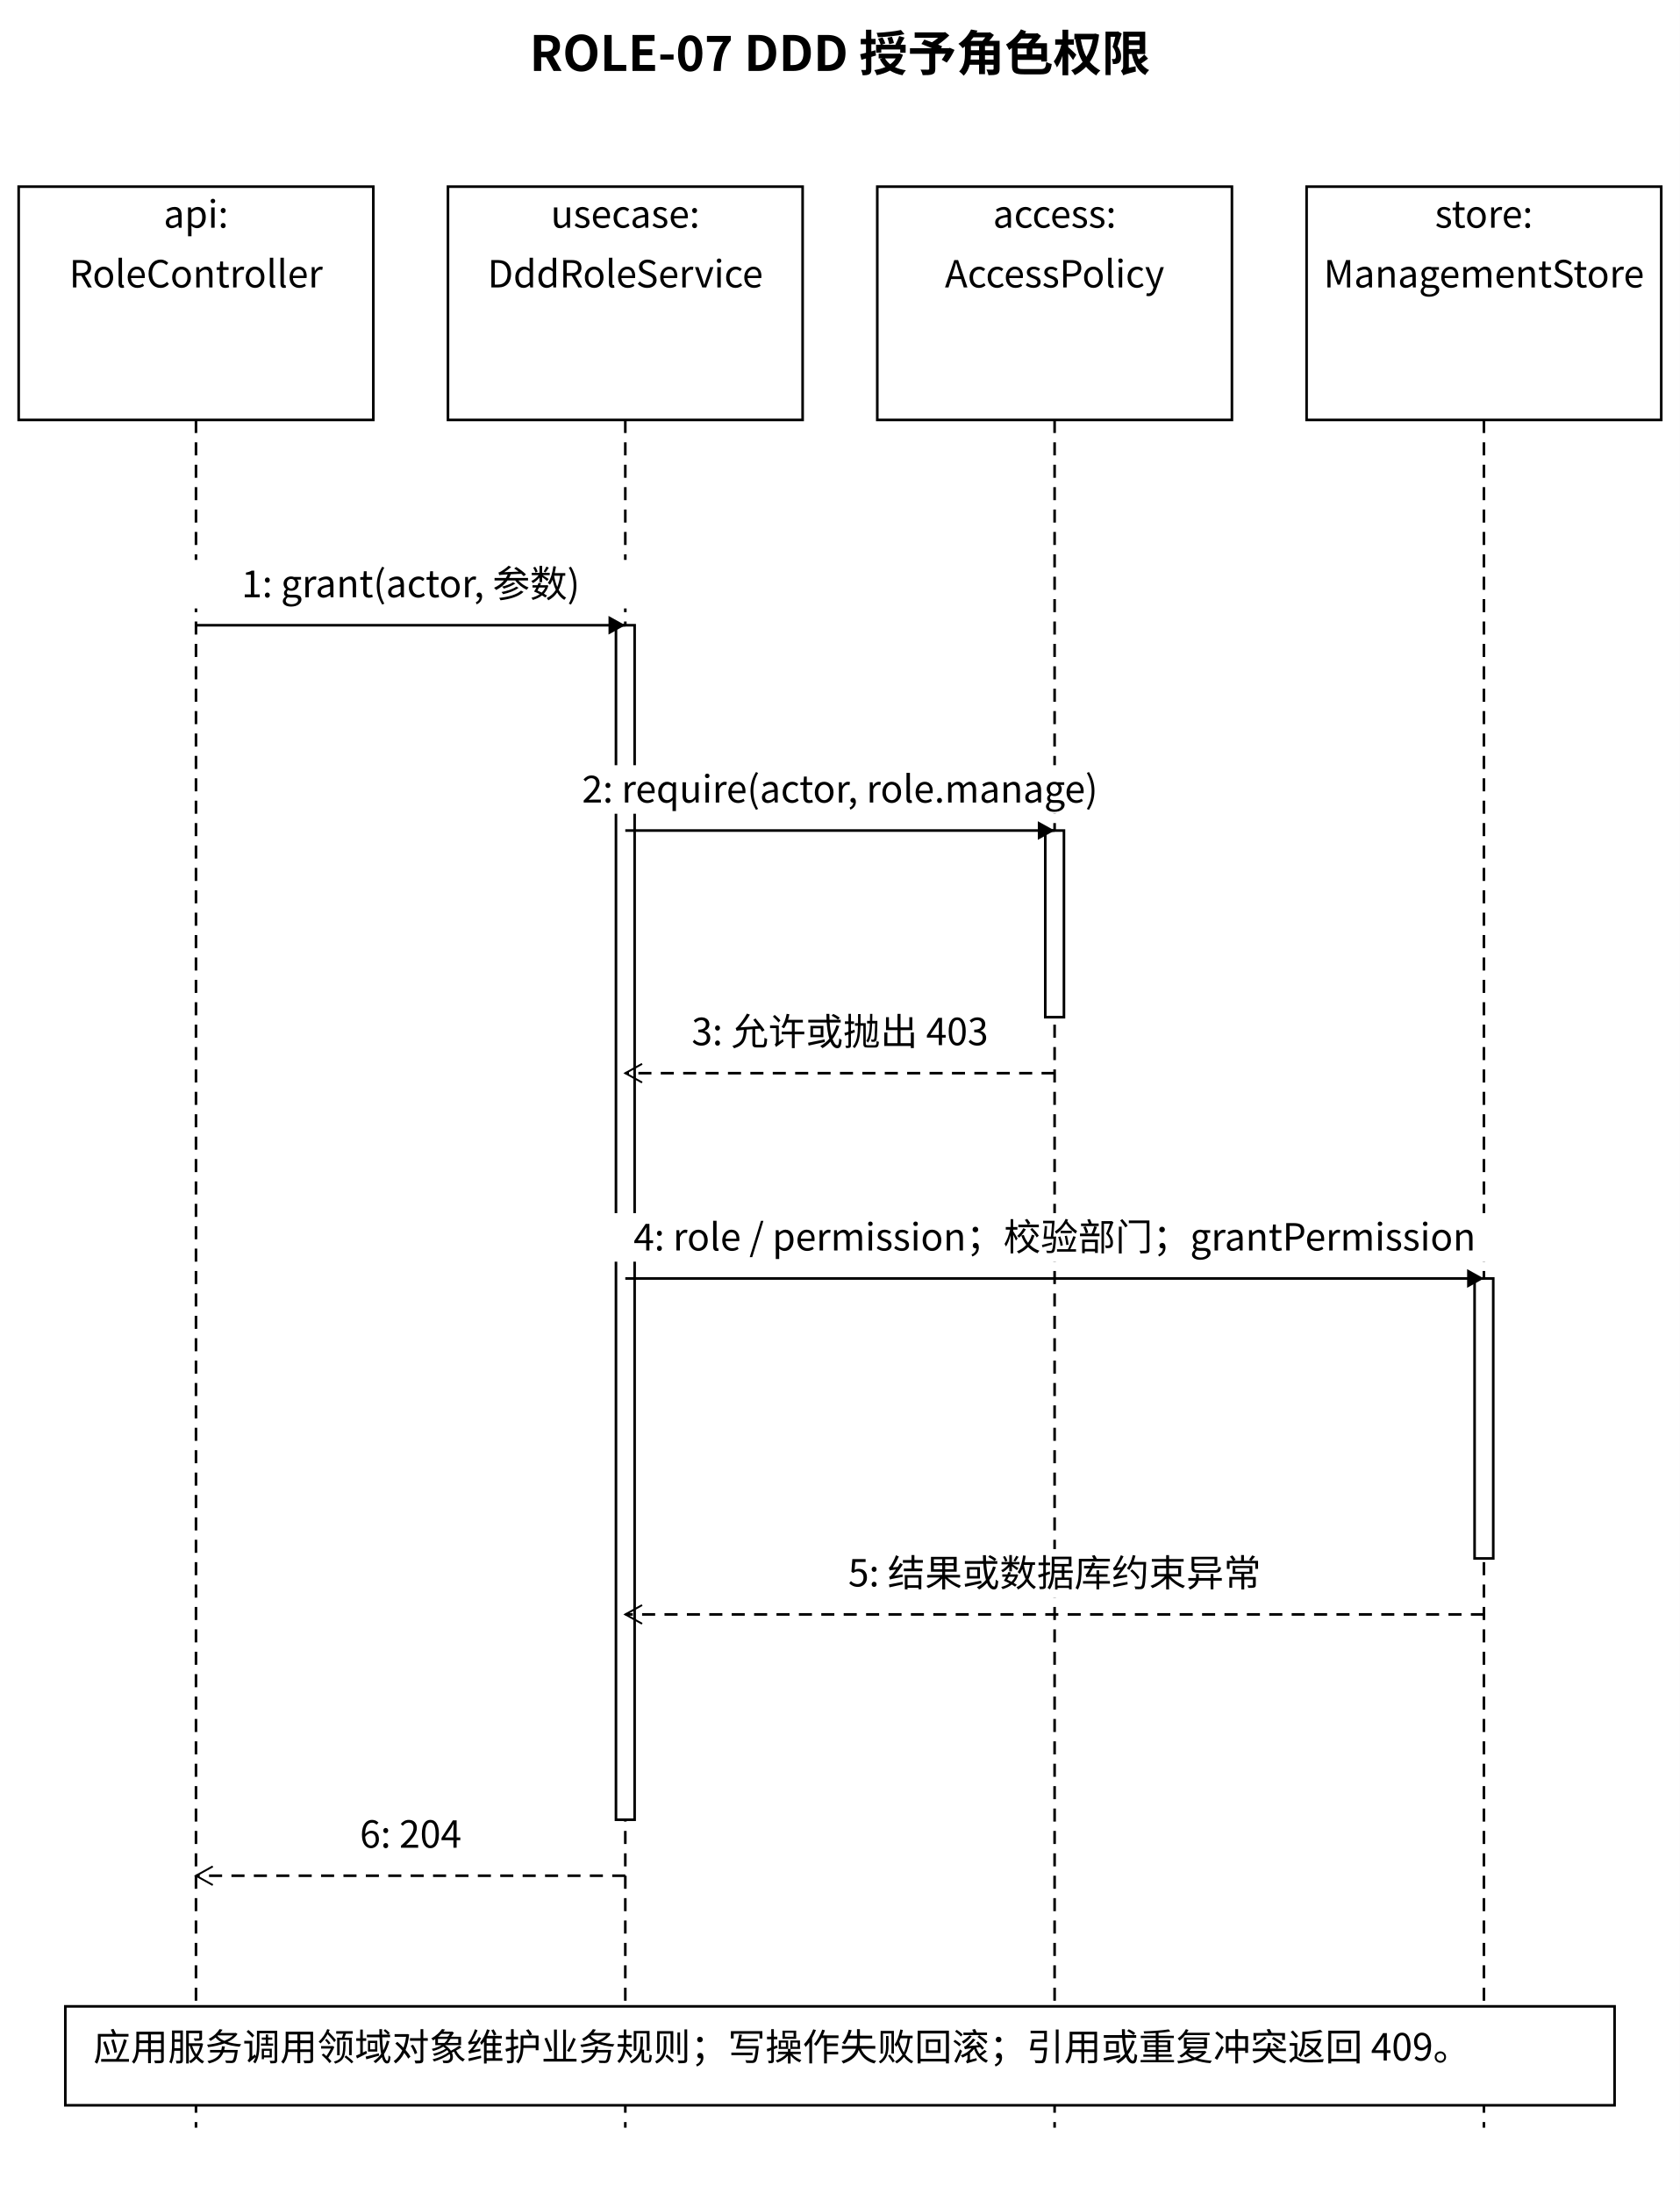
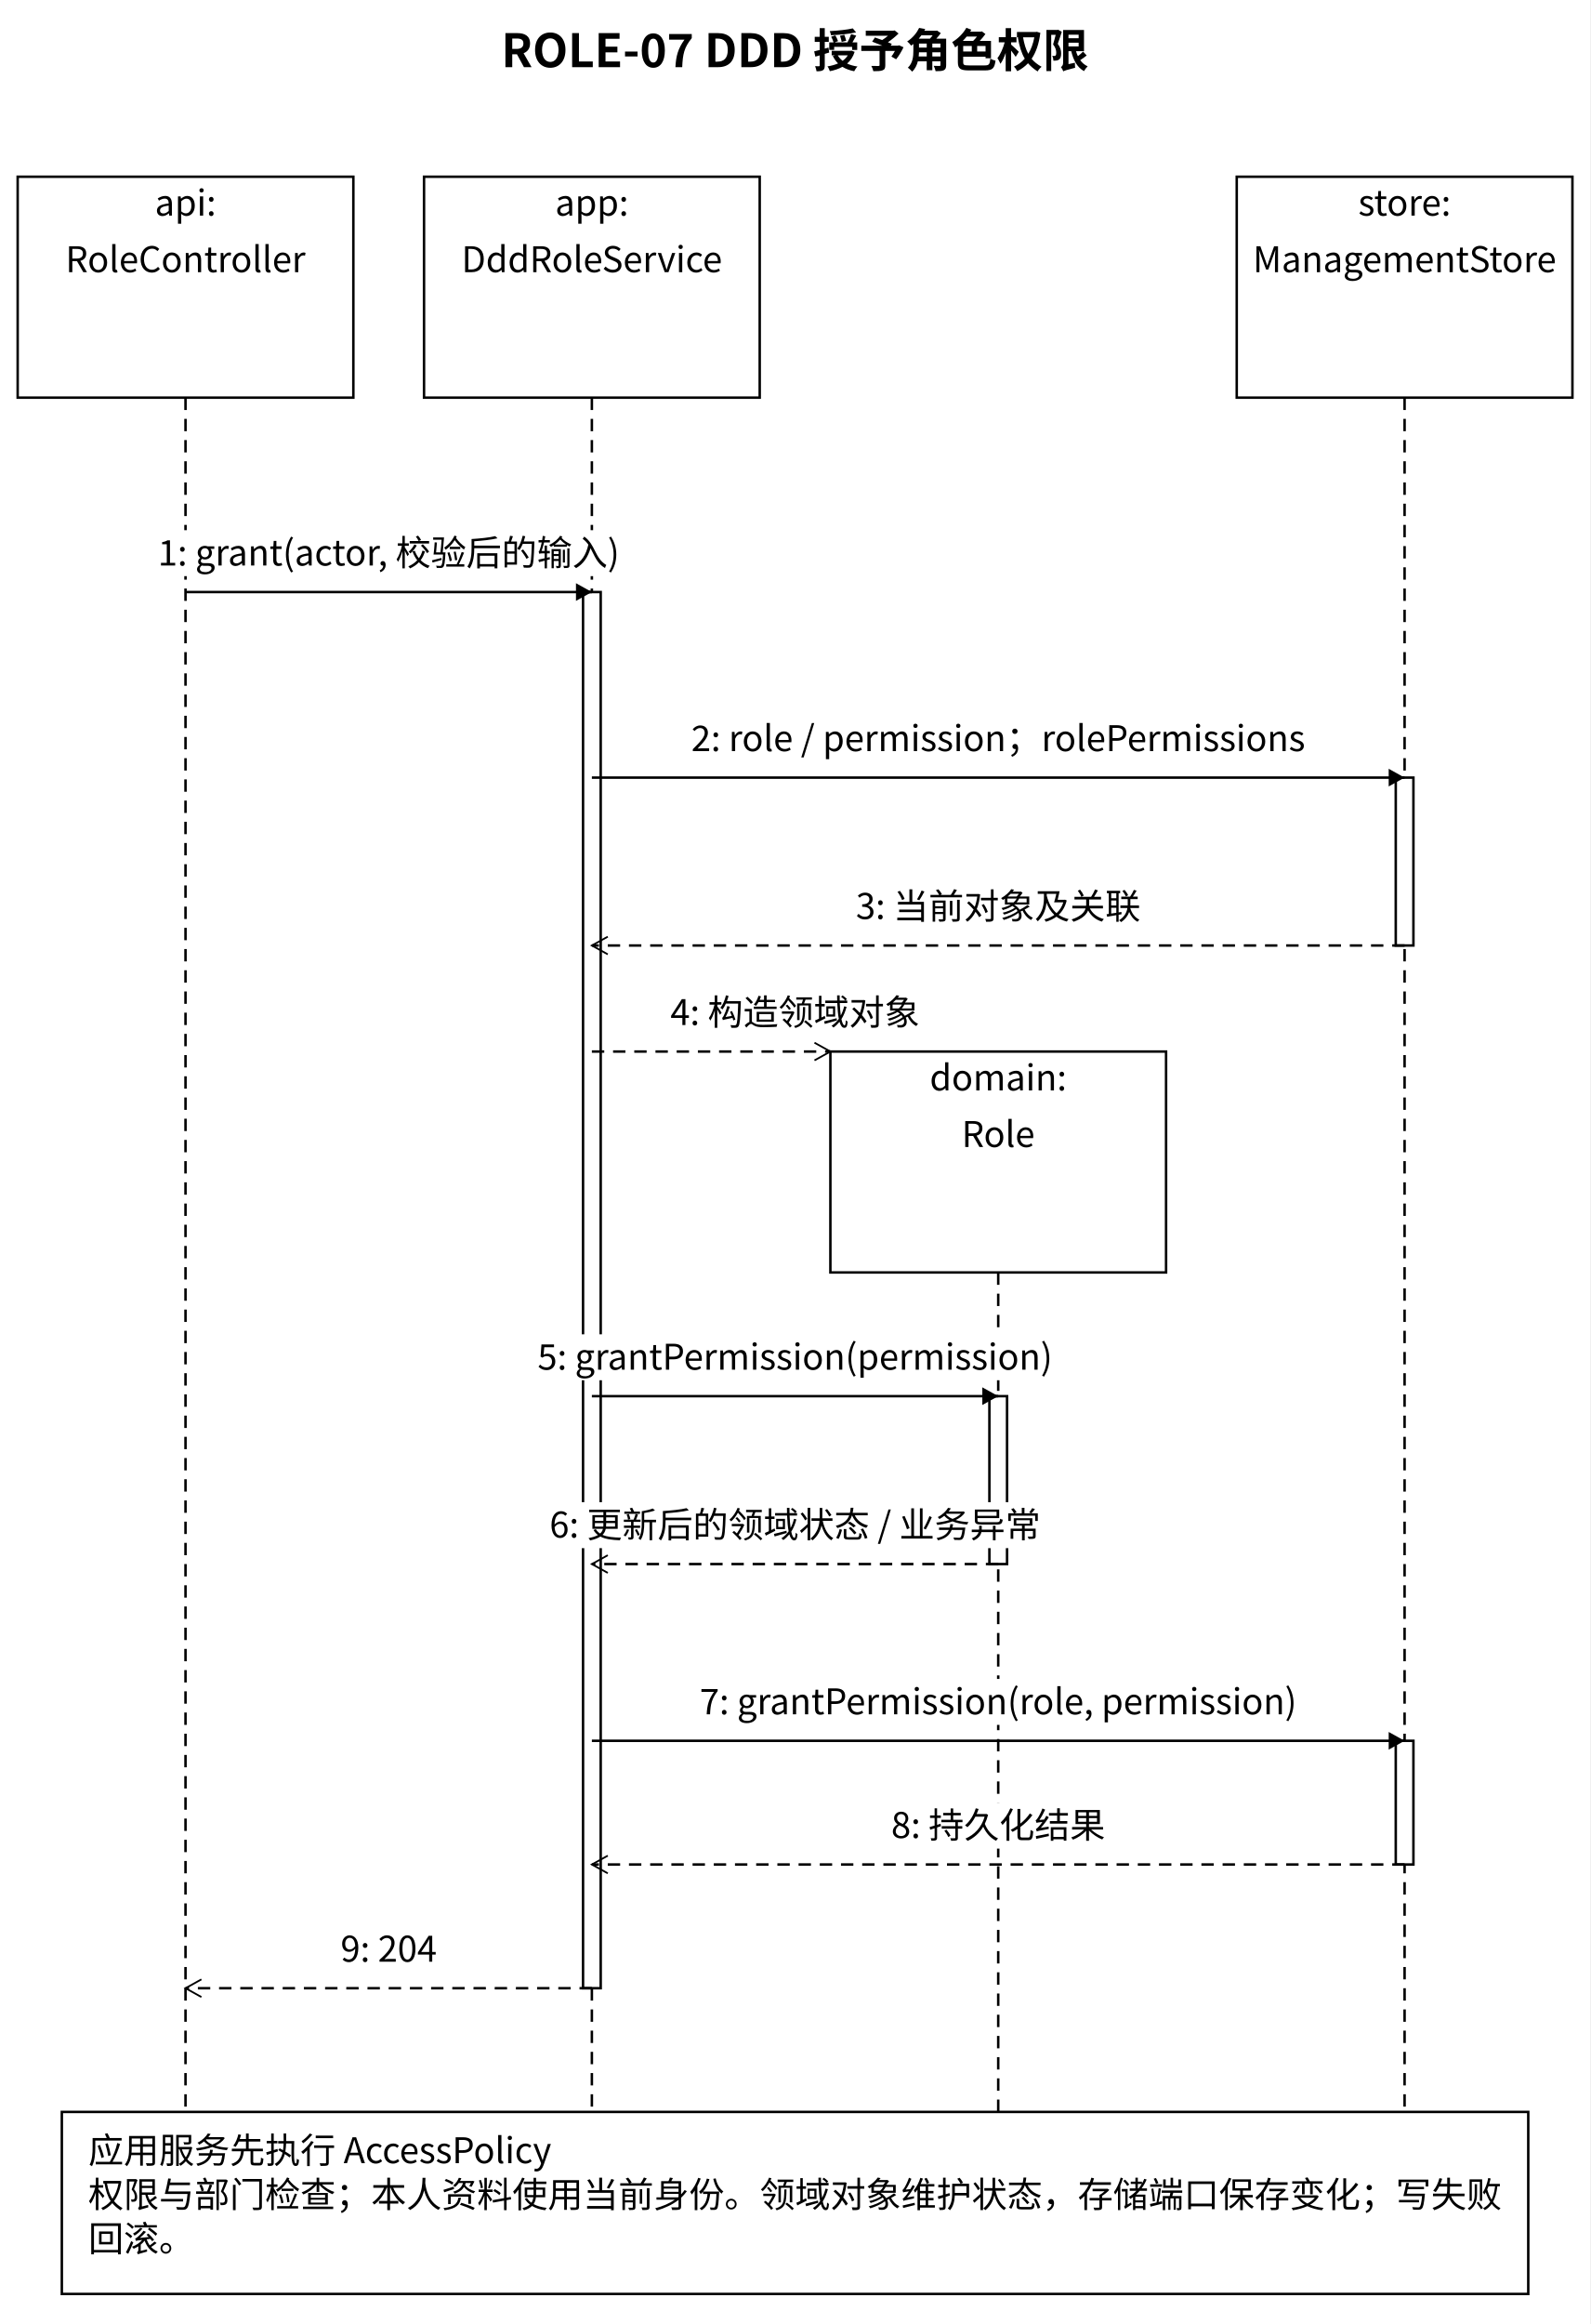
- <svg xmlns="http://www.w3.org/2000/svg" width="900" height="1175" viewBox="0 0 900 1175">
+ <svg xmlns="http://www.w3.org/2000/svg" width="900" height="1315" viewBox="0 0 900 1315">
  <style>text{font-family:'PingFang SC','Microsoft YaHei','Noto Sans CJK SC',system-ui,sans-serif;fill:black}</style>
  <defs>
    <marker id="open" markerWidth="12" markerHeight="12" refX="10" refY="6" orient="auto" markerUnits="userSpaceOnUse">
      <path d="M1,1 L10,6 L1,11" fill="none" stroke="black" />
    </marker>
    <marker id="filled" markerWidth="12" markerHeight="12" refX="10" refY="6" orient="auto" markerUnits="userSpaceOnUse">
      <path d="M1,1 L10,6 L1,11 Z" fill="black" />
    </marker>
    <marker id="triangle" markerWidth="16" markerHeight="16" refX="14" refY="8" orient="auto" markerUnits="userSpaceOnUse">
      <path d="M1,1 L14,8 L1,15 Z" fill="white" stroke="black" />
    </marker>
  </defs>
  <rect width="100%" height="100%" fill="white" />
  <text x="450.0" y="38" font-size="26" text-anchor="middle" font-weight="600">ROLE-07 DDD 授予角色权限</text>
  <rect x="10" y="100" width="190" height="125" rx="0" fill="white" stroke="black" stroke-width="1.4" />
  <text x="105" y="122" font-size="20" text-anchor="middle" font-weight="400">api:</text>
  <text x="105" y="154" font-size="20" text-anchor="middle" font-weight="400">RoleController</text>
-   <path d="M 105,225 L 105,1140" fill="none" stroke="black" stroke-width="1.4" stroke-dasharray="7 5" />
+   <path d="M 105,225 L 105,1280" fill="none" stroke="black" stroke-width="1.4" stroke-dasharray="7 5" />
  <rect x="240" y="100" width="190" height="125" rx="0" fill="white" stroke="black" stroke-width="1.4" />
-   <text x="335" y="122" font-size="20" text-anchor="middle" font-weight="400">usecase:</text>
+   <text x="335" y="122" font-size="20" text-anchor="middle" font-weight="400">app:</text>
  <text x="335" y="154" font-size="20" text-anchor="middle" font-weight="400">DddRoleService</text>
-   <path d="M 335,225 L 335,1140" fill="none" stroke="black" stroke-width="1.4" stroke-dasharray="7 5" />
-   <rect x="470" y="100" width="190" height="125" rx="0" fill="white" stroke="black" stroke-width="1.4" />
-   <text x="565" y="122" font-size="20" text-anchor="middle" font-weight="400">access:</text>
-   <text x="565" y="154" font-size="20" text-anchor="middle" font-weight="400">AccessPolicy</text>
-   <path d="M 565,225 L 565,1140" fill="none" stroke="black" stroke-width="1.4" stroke-dasharray="7 5" />
+   <path d="M 335,225 L 335,1280" fill="none" stroke="black" stroke-width="1.4" stroke-dasharray="7 5" />
+   <rect x="470" y="595" width="190" height="125" rx="0" fill="white" stroke="black" stroke-width="1.4" />
+   <text x="565" y="617" font-size="20" text-anchor="middle" font-weight="400">domain:</text>
+   <text x="565" y="649" font-size="20" text-anchor="middle" font-weight="400">Role</text>
+   <path d="M 565,720 L 565,1280" fill="none" stroke="black" stroke-width="1.4" stroke-dasharray="7 5" />
  <rect x="700" y="100" width="190" height="125" rx="0" fill="white" stroke="black" stroke-width="1.4" />
  <text x="795" y="122" font-size="20" text-anchor="middle" font-weight="400">store:</text>
  <text x="795" y="154" font-size="20" text-anchor="middle" font-weight="400">ManagementStore</text>
-   <path d="M 795,225 L 795,1140" fill="none" stroke="black" stroke-width="1.4" stroke-dasharray="7 5" />
-   <rect x="330" y="335" width="10" height="640" rx="0" fill="white" stroke="black" stroke-width="1.4" />
+   <path d="M 795,225 L 795,1280" fill="none" stroke="black" stroke-width="1.4" stroke-dasharray="7 5" />
+   <rect x="330" y="335" width="10" height="790" rx="0" fill="white" stroke="black" stroke-width="1.4" />
  <path d="M 105,335 L 335,335" fill="none" stroke="black" stroke-width="1.4" marker-end="url(#filled)" />
-   <rect x="98.1" y="300" width="243.8" height="26" fill="white" />
-   <text x="220.0" y="320" font-size="20" text-anchor="middle" font-weight="400">1: grant(actor, 参数)</text>
-   <rect x="560" y="445" width="10" height="100" rx="0" fill="white" stroke="black" stroke-width="1.4" />
-   <path d="M 335,445 L 565,445" fill="none" stroke="black" stroke-width="1.4" marker-end="url(#filled)" />
-   <rect x="274.0" y="410" width="352" height="26" fill="white" />
-   <text x="450.0" y="430" font-size="20" text-anchor="middle" font-weight="400">2: require(actor, role.manage)</text>
-   <path d="M 565,575 L 335,575" fill="none" stroke="black" stroke-width="1.4" stroke-dasharray="7 5" marker-end="url(#open)" />
-   <rect x="355.1" y="540" width="189.8" height="26" fill="white" />
-   <text x="450.0" y="560" font-size="20" text-anchor="middle" font-weight="400">3: 允许或抛出 403</text>
-   <rect x="790" y="685" width="10" height="150" rx="0" fill="white" stroke="black" stroke-width="1.4" />
-   <path d="M 335,685 L 795,685" fill="none" stroke="black" stroke-width="1.4" marker-end="url(#filled)" />
-   <rect x="300.5" y="650" width="529.0" height="26" fill="white" />
-   <text x="565.0" y="670" font-size="20" text-anchor="middle" font-weight="400">4: role / permission；校验部门；grantPermission</text>
-   <path d="M 795,865 L 335,865" fill="none" stroke="black" stroke-width="1.4" stroke-dasharray="7 5" marker-end="url(#open)" />
-   <rect x="442.9" y="830" width="244.2" height="26" fill="white" />
-   <text x="565.0" y="850" font-size="20" text-anchor="middle" font-weight="400">5: 结果或数据库约束异常</text>
-   <path d="M 335,1005 L 105,1005" fill="none" stroke="black" stroke-width="1.4" stroke-dasharray="7 5" marker-end="url(#open)" />
-   <rect x="180.8" y="970" width="78.4" height="26" fill="white" />
-   <text x="220.0" y="990" font-size="20" text-anchor="middle" font-weight="400">6: 204</text>
-   <rect x="35" y="1075" width="830" height="53" rx="0" fill="white" stroke="black" stroke-width="1.4" />
-   <text x="50" y="1104" font-size="20" text-anchor="start" font-weight="400">应用服务调用领域对象维护业务规则；写操作失败回滚；引用或重复冲突返回 409。</text>
+   <rect x="58.1" y="300" width="323.8" height="26" fill="white" />
+   <text x="220.0" y="320" font-size="20" text-anchor="middle" font-weight="400">1: grant(actor, 校验后的输入)</text>
+   <rect x="790" y="440" width="10" height="95" rx="0" fill="white" stroke="black" stroke-width="1.4" />
+   <path d="M 335,440 L 795,440" fill="none" stroke="black" stroke-width="1.4" marker-end="url(#filled)" />
+   <rect x="350.5" y="405" width="429" height="26" fill="white" />
+   <text x="565.0" y="425" font-size="20" text-anchor="middle" font-weight="400">2: role / permission；rolePermissions</text>
+   <path d="M 795,535 L 335,535" fill="none" stroke="black" stroke-width="1.4" stroke-dasharray="7 5" marker-end="url(#open)" />
+   <rect x="472.9" y="500" width="184.2" height="26" fill="white" />
+   <text x="565.0" y="520" font-size="20" text-anchor="middle" font-weight="400">3: 当前对象及关联</text>
+   <path d="M 335,595 L 470,595" fill="none" stroke="black" stroke-width="1.4" stroke-dasharray="7 5" marker-end="url(#open)" />
+   <rect x="367.9" y="560" width="164.2" height="26" fill="white" />
+   <text x="450.0" y="580" font-size="20" text-anchor="middle" font-weight="400">4: 构造领域对象</text>
+   <rect x="560" y="790" width="10" height="95" rx="0" fill="white" stroke="black" stroke-width="1.4" />
+   <path d="M 335,790 L 565,790" fill="none" stroke="black" stroke-width="1.4" marker-end="url(#filled)" />
+   <rect x="274.0" y="755" width="352" height="26" fill="white" />
+   <text x="450.0" y="775" font-size="20" text-anchor="middle" font-weight="400">5: grantPermission(permission)</text>
+   <path d="M 565,885 L 335,885" fill="none" stroke="black" stroke-width="1.4" stroke-dasharray="7 5" marker-end="url(#open)" />
+   <rect x="290.8" y="850" width="318.4" height="26" fill="white" />
+   <text x="450.0" y="870" font-size="20" text-anchor="middle" font-weight="400">6: 更新后的领域状态 / 业务异常</text>
+   <rect x="790" y="985" width="10" height="70" rx="0" fill="white" stroke="black" stroke-width="1.4" />
+   <path d="M 335,985 L 795,985" fill="none" stroke="black" stroke-width="1.4" marker-end="url(#filled)" />
+   <rect x="354.8" y="950" width="420.4" height="26" fill="white" />
+   <text x="565.0" y="970" font-size="20" text-anchor="middle" font-weight="400">7: grantPermission(role, permission)</text>
+   <path d="M 795,1055 L 335,1055" fill="none" stroke="black" stroke-width="1.4" stroke-dasharray="7 5" marker-end="url(#open)" />
+   <rect x="492.9" y="1020" width="144.2" height="26" fill="white" />
+   <text x="565.0" y="1040" font-size="20" text-anchor="middle" font-weight="400">8: 持久化结果</text>
+   <path d="M 335,1125 L 105,1125" fill="none" stroke="black" stroke-width="1.4" stroke-dasharray="7 5" marker-end="url(#open)" />
+   <rect x="180.8" y="1090" width="78.4" height="26" fill="white" />
+   <text x="220.0" y="1110" font-size="20" text-anchor="middle" font-weight="400">9: 204</text>
+   <rect x="35" y="1195" width="830" height="103" rx="0" fill="white" stroke="black" stroke-width="1.4" />
+   <text x="50" y="1224" font-size="20" text-anchor="start" font-weight="400">应用服务先执行 AccessPolicy</text>
+   <text x="50" y="1249" font-size="20" text-anchor="start" font-weight="400">权限与部门检查；本人资料使用当前身份。领域对象维护状态，存储端口保存变化；写失败</text>
+   <text x="50" y="1274" font-size="20" text-anchor="start" font-weight="400">回滚。</text>
</svg>
